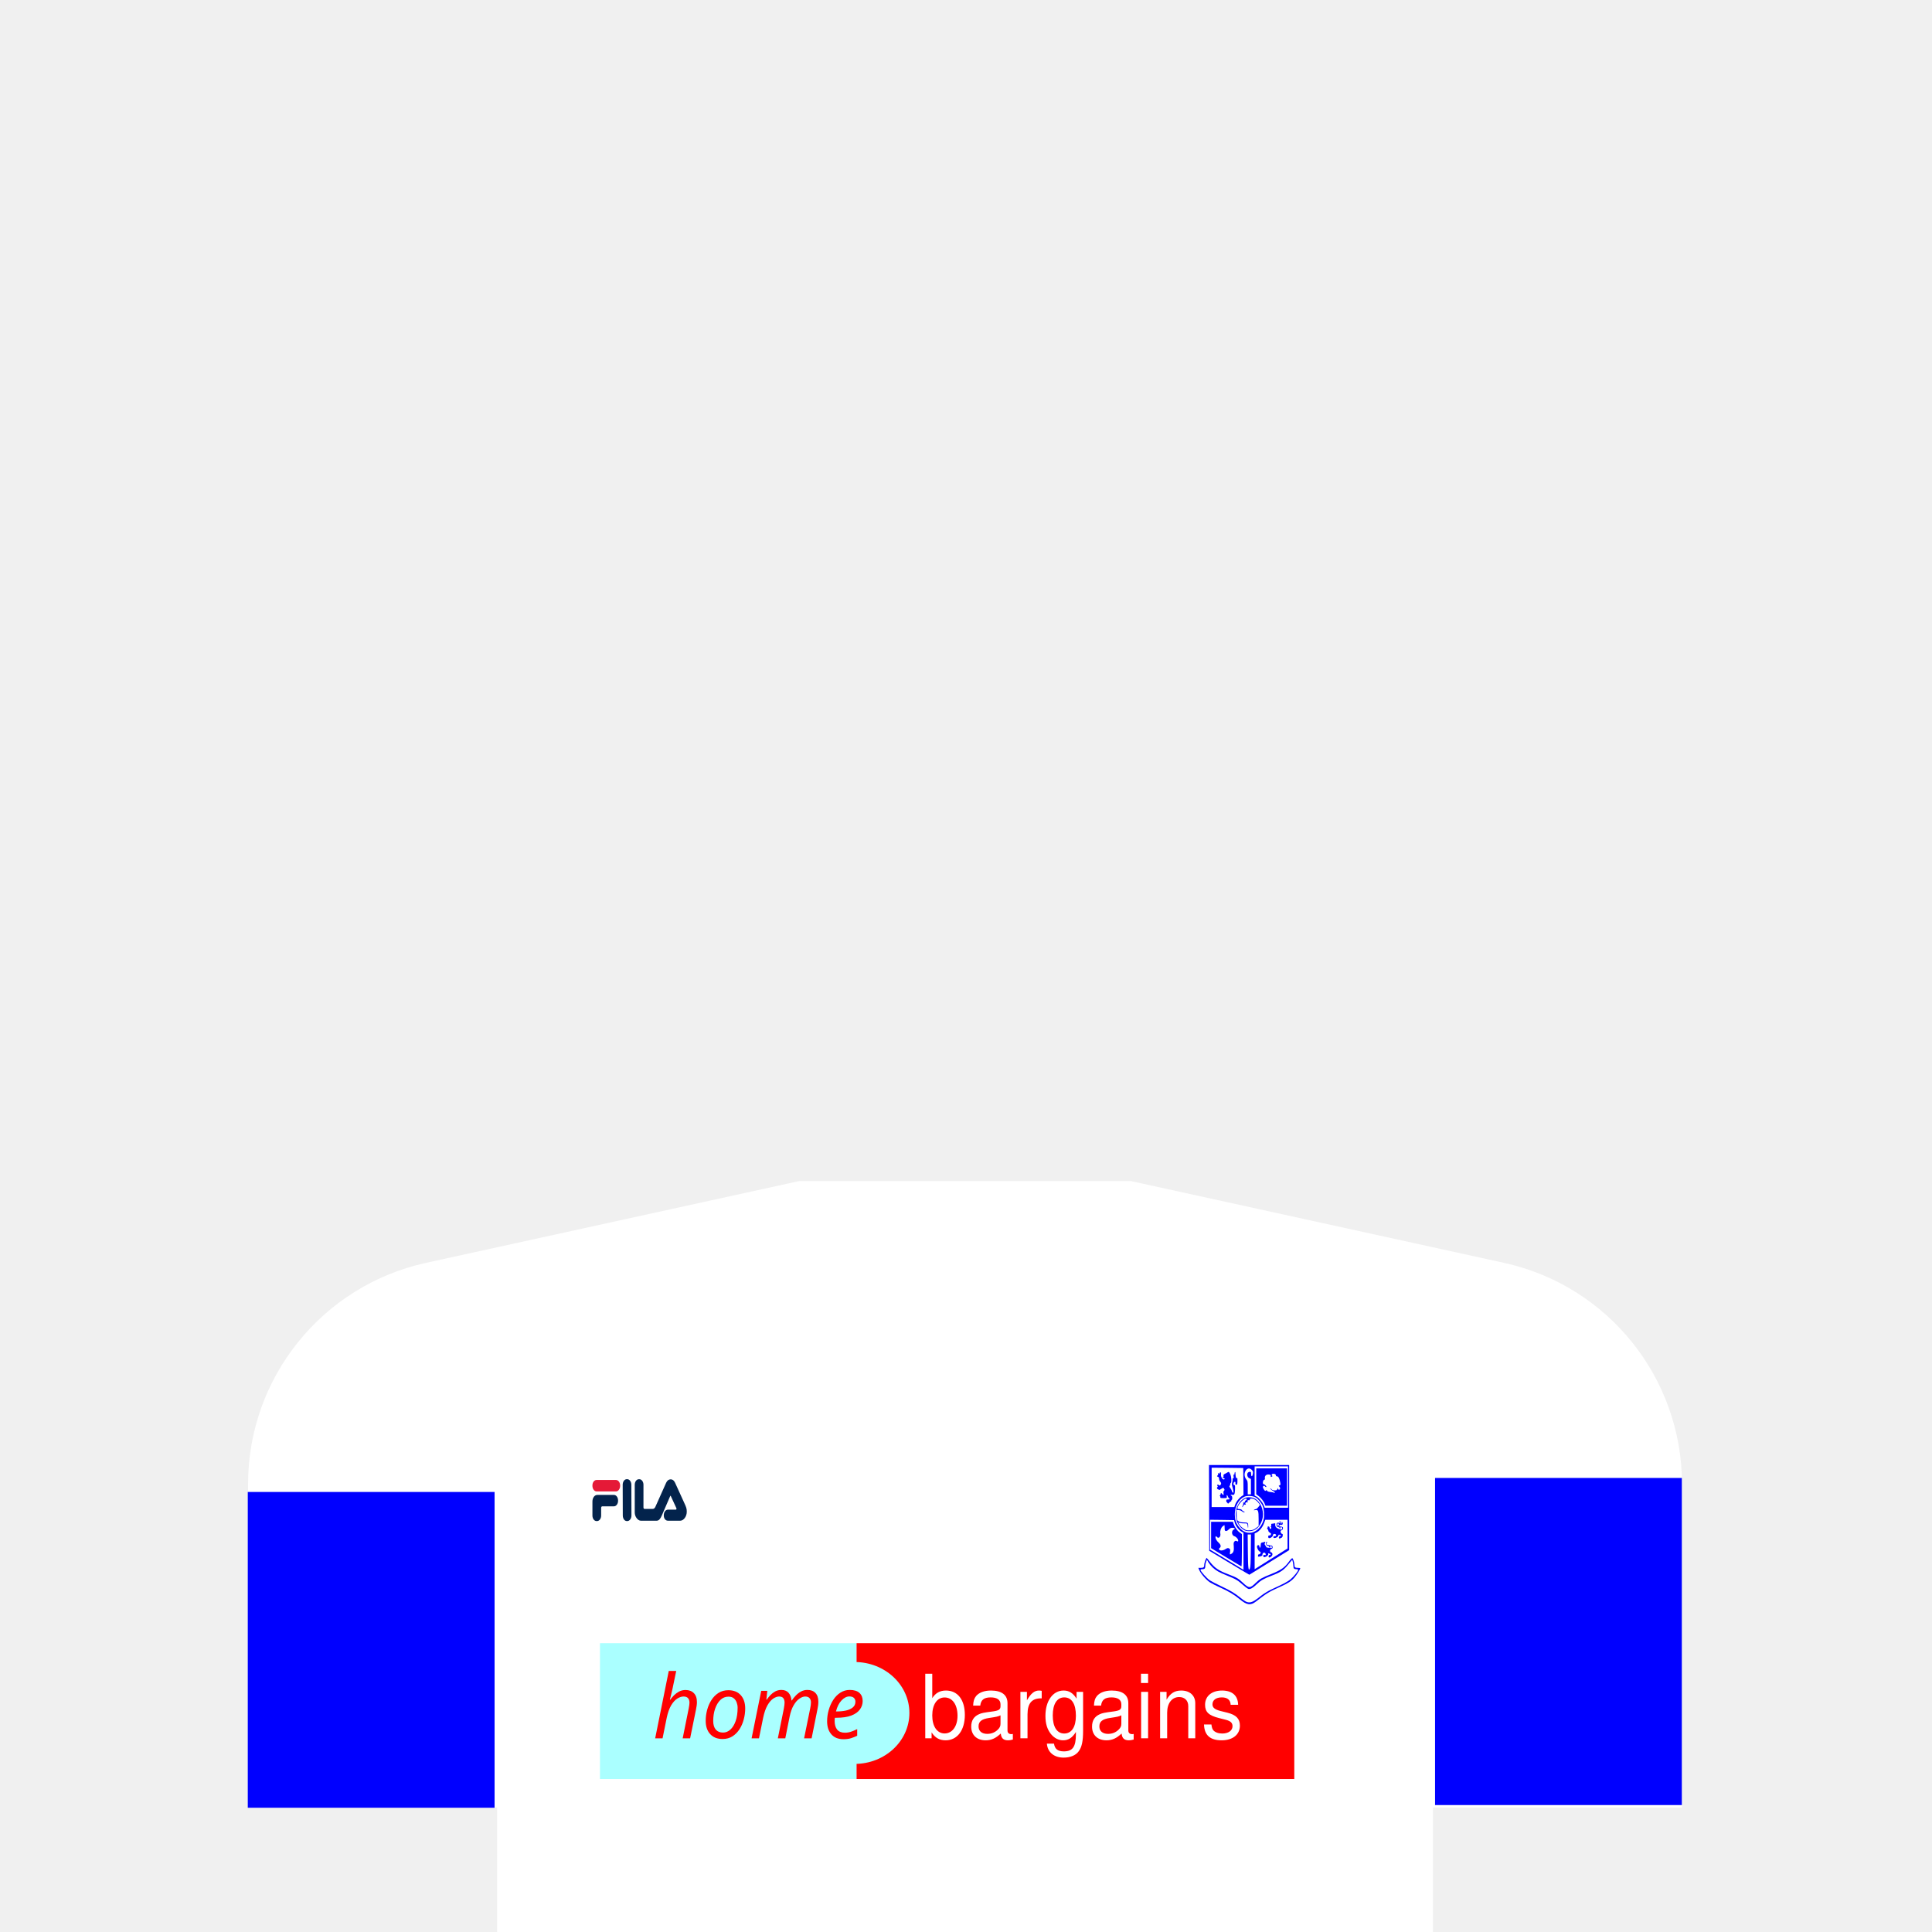
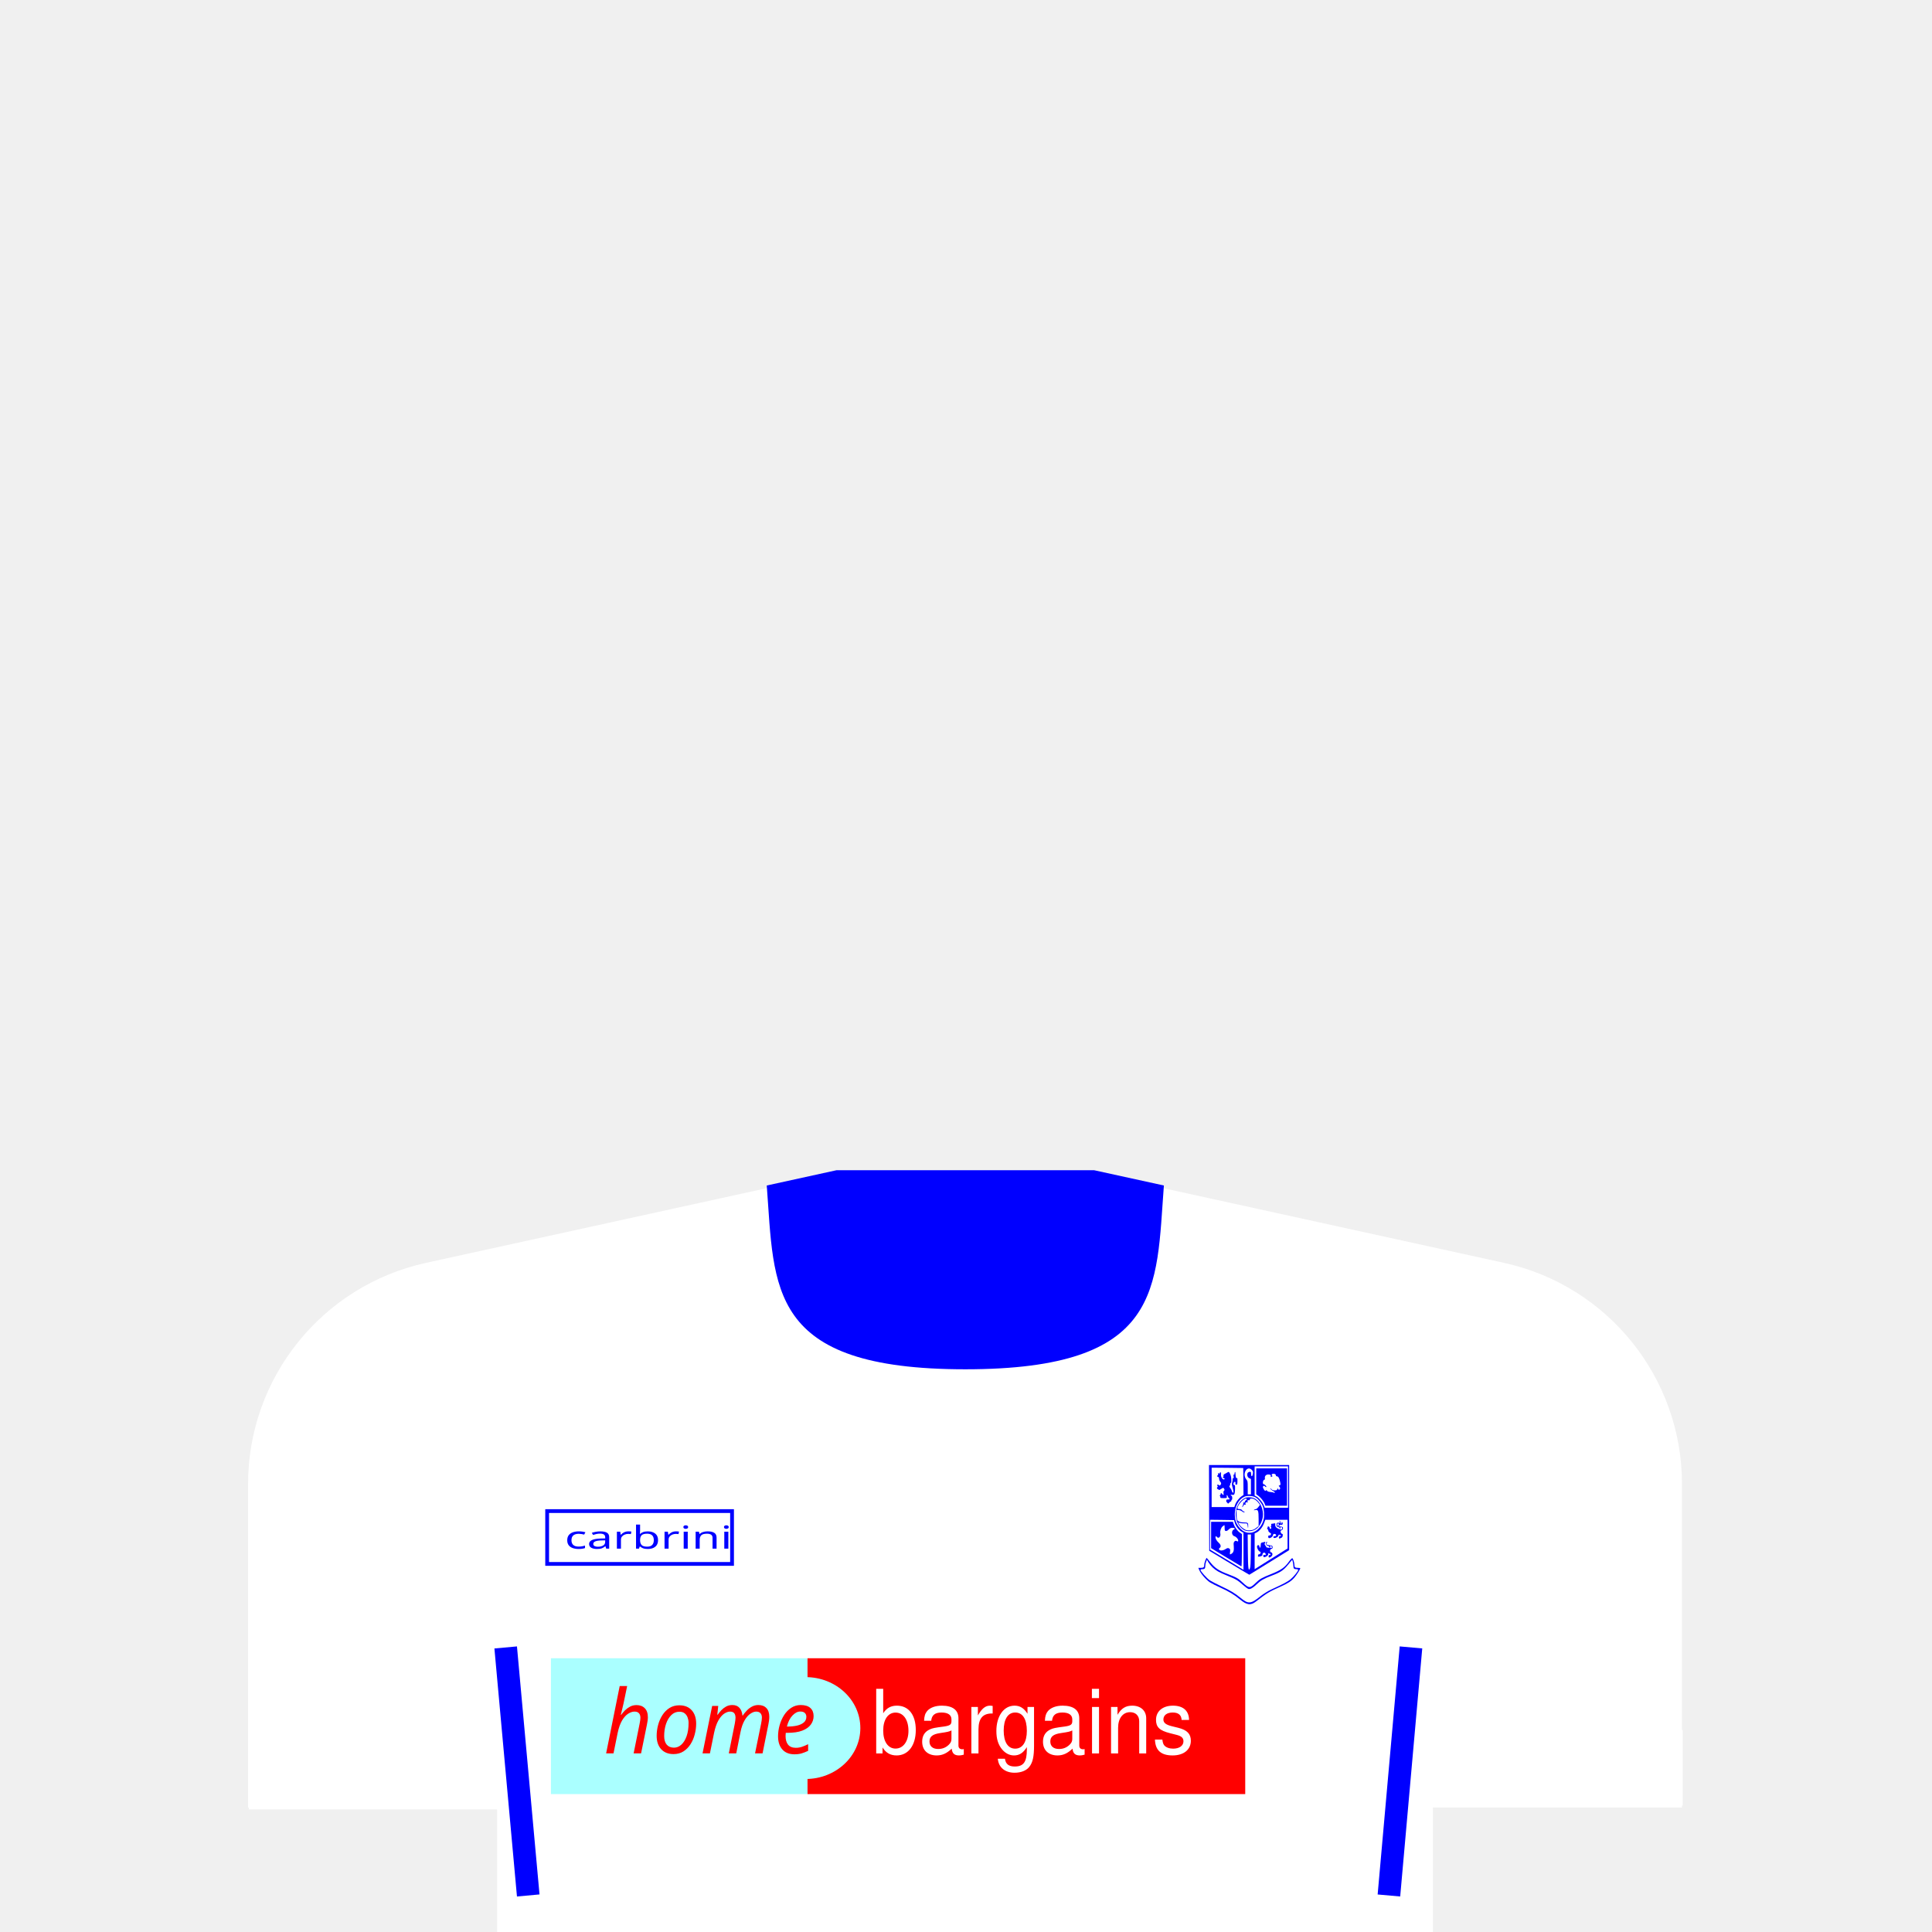
<svg xmlns="http://www.w3.org/2000/svg" width="512" height="512">
  <g id="shirt">
    <g id="chest">
      <path fill="#ffffff" d="m255.742,313.009l44,0l98.846,21.665c27.533,6.035 47.154,30.421 47.154,58.609l0,85.726l-66,0l0,33l-124,0l-124,0l0,-33l-66,0l0,-85.726c0,-28.187 19.621,-52.574 47.154,-58.609l98.846,-21.665l44,0z" />
    </g>
-   </g>
-   <g stroke="null" id="left-sleeve">
-     <path stroke="null" d="m131.067,479.072l-65.402,0l0,-83.686l65.402,0l0,83.686z" fill="#0000ff" />
-   </g>
-   <g stroke="null" id="right-sleeve">
-     <path stroke="null" fill="#0000ff" d="m380.303,391.674l65.402,0l0,86.686l-65.402,0l0,-86.686z" />
-   </g>
-   <g id="logo">
-     <g transform="matrix(0.4734042,0,0,-0.6382509,418.3942,172.1755) " id="g10104" stroke="null">
-       <path id="path10106" d="m-535.164,-359.487l-0.051,12.751c0,1.282 0.998,2.319 2.278,2.319l0.25,0c1.281,0 2.32,-1.037 2.32,-2.319l0.051,-12.751c0,-1.28 -1.037,-2.32 -2.321,-2.32l-0.263,0c-1.284,0 -2.264,1.04 -2.264,2.32" fill-rule="nonzero" fill="#03234c" />
+     <g id="left-sleeve">
+       <path d="m131.929,479.525l-66,0l0,-20l66,0l0,20z" fill="#ffffff" />
    </g>
-     <g transform="matrix(0.4734042,0,0,-0.6382509,432.2588,163.5183) " id="g10108" stroke="null">
-       <path id="path10110" d="m-535.164,-359.487l5.154,-8.391c1.114,-1.812 1.373,-2.284 1.373,-3.62c0,-2.107 -1.91,-3.719 -3.605,-3.719l-6.959,0c-1.272,0 -2.297,0.878 -2.297,2.147l0,0.145c0,1.268 1.025,2.295 2.297,2.295l4.266,0c0.267,0 0.437,0.036 0.507,0.205c0.078,0.185 0.057,0.289 -0.07,0.496l-3.039,4.877c-0.051,0.081 -0.107,0.193 -0.203,0.193c-0.088,0 -0.164,-0.112 -0.205,-0.199l-4.647,-7.97c-0.72,-1.265 -1.572,-2.189 -2.842,-2.189l-8.929,0c-1.69,0 -3.393,1.667 -3.393,3.394l0,11.53c0,1.267 1.026,2.296 2.291,2.296l0.293,0c1.268,0 2.297,-1.029 2.297,-2.296l-0.004,-9.419c0,-0.348 0.252,-0.623 0.627,-0.623l4.44,0c0.775,0 1.244,0.279 1.652,0.957l5.967,9.891c0.57,0.941 1.482,1.444 2.558,1.444c1.041,0 1.866,-0.471 2.471,-1.444" fill-rule="nonzero" fill="#03234c" />
+     <g id="right-sleeve">
+       <path fill="#ffffff" d="m379.927,458.492l66,0l0,20l-66,0l0,-20z" />
    </g>
-     <g transform="matrix(0.4734042,0,0,-0.6382509,412.9544,169.7482) " id="g10112" stroke="null">
-       <path id="path10114" d="m-535.164,-359.487c-0.346,0 -0.623,-0.279 -0.623,-0.624l0,-3.209c0,-1.268 -1.027,-2.292 -2.293,-2.292l-0.295,0c-1.266,0 -2.293,1.024 -2.293,2.292l0.002,5.836c0,1.481 1.137,2.732 2.731,2.732l9.324,0c1.265,0 2.293,-1.028 2.293,-2.296l0,-0.144c0,-1.27 -1.028,-2.295 -2.293,-2.295l-6.553,0z" fill-rule="nonzero" fill="#03234c" />
-     </g>
-     <g transform="matrix(0.4734042,0,0,-0.6382509,411.4475,162.7677) " id="g10116" stroke="null">
-       <path id="path10118" d="m-535.164,-359.487l10.861,0c1.28,0 2.321,-0.999 2.321,-2.278l0,-0.144c0,-1.285 -1.041,-2.323 -2.321,-2.323l-10.861,0c-1.281,0 -2.32,1.038 -2.32,2.323l0,0.159c0,1.282 1.039,2.263 2.32,2.263" fill-rule="nonzero" fill="#e51937" />
+     <g id="collar">
+       <path d="m289.981,310.127l-68.322,0l-18.462,4.043c2.075,27.202 0.031,48.706 52.623,48.706s50.548,-21.504 52.623,-48.706l-18.462,-4.043l-0,0z" fill="#0000ff" />
    </g>
  </g>
+   <line fill="none" stroke-width="6" x1="137" y1="436.453" x2="137" y2="502.453" stroke="#0000ff" transform="rotate(-5.194429 137,469.4531) " />
+   <line fill="none" stroke-width="6" x1="371" y1="436.453" x2="371" y2="502.453" stroke="#0000ff" transform="rotate(5.079608 371,469.4531) " />
+   <g id="logo" fill="#000000" transform="translate(0,217) scale(0.1,-0.1) ">
+     <path fill="#0000ff" d="m3204.229,-1826.051l0.422,-113.631l43.185,-26.018c23.632,-14.16 47.546,-28.496 53.032,-31.682l9.988,-5.841l52.751,32.567l52.751,32.567l0,112.746l0,112.923l-106.205,0l-106.205,0l0.281,-113.631l0,0zm209.316,55.223l0,-54.869l-30.947,0l-30.947,0l-2.673,6.726c-3.235,8.142 -13.223,20 -19.412,23.186l-4.642,2.301l0,38.762l0,38.762l44.311,0l44.311,0l0,-54.869l0,0zm-118.443,14.691l0.281,-35.753l-4.22,-2.832c-7.033,-4.602 -14.77,-14.337 -17.584,-22.124l-2.532,-7.08l-30.103,0l-29.963,0l0,52.214l0,52.214l41.919,-0.354l41.779,-0.531l0.422,-35.753l0,0l0,0zm22.226,30.797c3.376,-3.717 3.657,-4.956 2.813,-10.797c-0.985,-6.903 -4.22,-8.142 -4.501,-1.77c-0.141,1.77 -0.281,4.425 -0.422,5.664c-0.141,3.186 -7.174,1.947 -9.003,-1.593c-2.391,-4.779 0,-11.682 4.642,-13.629l4.22,-1.947l0,-20.354l0,-20.531l-4.22,0l-4.22,0l0,17.523c0,17.169 -0.141,17.7 -4.22,22.832c-11.254,14.337 2.813,37.523 14.911,24.602l0,0zm11.113,-73.453c6.611,-4.248 14.911,-14.691 18.287,-23.186c3.235,-8.142 4.361,-24.779 2.11,-34.337c-2.673,-12.036 -10.832,-24.248 -20.256,-30.266c-15.755,-10.266 -33.62,-6.018 -45.858,10.62c-7.737,10.62 -10.269,18.585 -10.41,32.744c0,20.354 10.269,39.824 25.039,46.55c8.018,3.894 23.773,2.655 31.088,-2.124zm-55.986,-66.727c2.391,-8.673 10.55,-19.469 17.584,-23.363l5.345,-3.009l0,-49.028l0,-49.205l-30.525,18.585c-16.88,10.266 -36.855,22.301 -44.311,26.726l-13.786,8.142l0,39.647l0,39.47l31.791,-0.354l31.932,-0.531l1.969,-7.08l0,0zm139.684,-30.089l0,-38.054l-43.607,-27.434l-43.607,-27.434l0,47.435l0,47.435l4.642,2.124c7.455,3.363 16.036,13.806 19.975,24.248l3.657,9.735l29.4,0l29.541,0l0,-38.054l0,0zm-97.343,-43.718c-0.281,-32.39 -0.844,-44.072 -2.391,-47.258c-3.939,-8.85 -5.064,0.354 -5.486,46.373l-0.422,43.718l4.361,0l4.361,0l-0.422,-42.833l0,0z" />
+     <path fill="#0000ff" d="m3329.143,-1755.607l0,-34.337l6.189,-4.602c6.471,-4.779 14.208,-14.691 16.599,-21.593l1.547,-4.248l28.696,0l28.556,0l0,49.559l0,49.559l-40.794,0l-40.794,0l0,-34.337l0,0zm49.797,19.116c1.266,-0.531 2.251,-2.124 2.251,-3.54c0,-1.416 1.407,-2.478 3.235,-2.478c3.517,0 6.752,-6.549 8.581,-17.169c0.844,-4.779 0.563,-5.664 -2.11,-6.726c-2.813,-1.239 -2.813,-1.416 -0.844,-3.009c3.376,-2.301 3.095,-8.496 -0.422,-8.496c-1.688,0 -2.813,1.239 -2.954,3.186c0,2.301 -0.281,2.124 -1.266,-0.885c-1.125,-3.363 -2.391,-4.071 -7.455,-4.071c-3.798,0 -6.893,1.062 -8.018,2.655c-0.985,1.416 -2.391,2.655 -3.235,2.655c-2.11,0 4.783,-6.372 8.581,-7.788c1.688,-0.708 3.095,-2.124 3.095,-3.186c0,-1.062 -0.985,-1.239 -2.391,-0.531c-1.407,0.885 -5.627,1.593 -9.566,1.947c-4.22,0.354 -7.596,1.593 -8.581,3.186c-1.125,2.124 -1.829,2.301 -3.235,0.531c-1.407,-1.593 -2.391,-1.062 -5.064,2.832c-1.829,2.655 -3.095,6.018 -2.673,7.434c0.985,3.009 4.22,3.54 5.486,0.885c0.422,-0.885 1.829,-1.77 2.954,-1.77c1.407,0 1.266,0.885 -0.844,3.54c-1.547,1.947 -3.657,3.54 -4.783,3.54c-1.125,0 -2.391,1.239 -2.813,2.832c-0.985,3.363 1.407,9.558 3.939,9.558c1.125,0 1.688,1.416 1.266,4.071c-0.985,6.018 3.798,10.443 10.41,9.735c4.079,-0.354 5.345,-1.239 5.205,-3.54c-0.281,-3.54 -0.281,-3.54 2.954,-2.124c1.688,0.885 1.829,1.593 0.703,2.478c-4.22,3.363 2.251,6.903 7.596,4.248l0,0z" />
+     <path fill="#0000ff" d="m3253.182,-1731.89c-1.125,-0.885 -4.22,-2.478 -6.752,-3.717c-3.517,-1.593 -4.501,-3.009 -4.079,-5.487c0.563,-2.124 0,-3.186 -1.547,-3.186c-1.407,-0.177 -0.563,-1.239 1.829,-2.478c3.798,-2.124 3.939,-2.478 1.547,-3.717c-3.939,-2.124 -9.565,7.08 -8.44,13.806c0.563,3.717 0.281,4.779 -1.547,4.779c-1.266,0 -1.829,-0.885 -1.266,-1.947c0.563,-1.416 -0.141,-1.593 -2.251,-0.708c-2.251,0.885 -2.954,0.708 -2.532,-1.062c0.422,-1.416 -0.281,-3.54 -1.547,-4.602c-1.969,-1.947 -1.829,-2.301 0.985,-3.363c2.11,-0.708 3.095,-2.478 3.095,-5.31c0,-2.301 1.266,-5.664 2.813,-7.257c3.376,-3.717 3.517,-6.372 0.703,-9.381c-1.688,-1.77 -2.532,-1.77 -4.22,0c-2.673,2.832 -5.627,0.531 -3.376,-2.832c1.125,-1.77 1.125,-2.478 0,-2.478c-0.844,0 -1.547,-1.239 -1.547,-2.655c0,-1.416 0.844,-2.655 1.969,-2.655c1.125,0 2.251,-0.885 2.532,-1.947c0.281,-1.062 2.813,-0.354 6.471,2.124c5.767,3.894 5.908,3.894 7.877,0.708c1.688,-3.009 1.688,-3.717 -0.281,-5.487c-1.407,-1.239 -1.829,-3.363 -1.125,-6.549c0.985,-5.31 -0.703,-6.195 -3.376,-2.124c-2.251,3.363 -4.22,3.363 -4.22,0.177c0,-1.416 -0.844,-3.009 -1.688,-3.54c-1.407,-0.885 -1.407,-1.239 -0.141,-2.124c0.985,-0.531 1.407,-1.947 0.985,-3.186c-0.563,-1.593 1.688,-2.124 8.581,-2.124c8.862,0.177 9.284,0.354 8.44,4.248c-0.985,5.31 1.266,4.956 3.235,-0.531c0.844,-2.478 2.251,-4.425 3.095,-4.425c0.703,0 1.407,-0.708 1.407,-1.593c0,-0.885 -1.969,-1.416 -4.501,-1.239c-3.657,0.177 -4.501,-0.531 -4.642,-3.363c0,-1.947 0.563,-3.717 1.266,-3.894c0.703,-0.177 1.688,-1.239 2.391,-2.478c0.844,-1.947 1.829,-1.416 4.501,1.593c1.829,2.124 3.798,3.363 4.22,2.655c0.563,-0.531 0.985,0.177 0.985,1.77c0,1.593 0.703,3.009 1.407,3.009c0.844,0 1.266,2.478 1.125,5.31c-0.141,3.009 -1.125,5.31 -2.11,5.31c-0.985,0 -1.829,0.708 -1.829,1.77c0,0.885 1.829,1.239 3.939,0.708c5.205,-1.416 6.893,1.593 7.315,12.567c0.422,12.213 0.281,13.275 -2.251,13.275c-3.095,0 -1.969,7.788 1.266,8.496c1.829,0.531 2.251,-0.354 2.11,-3.54c-0.281,-3.009 0.281,-4.071 2.391,-4.071c2.391,0 2.813,1.239 2.954,9.381c0.281,6.018 -0.141,8.85 -1.125,8.142c-2.11,-1.77 -3.939,2.832 -3.939,10.443c0,4.071 -0.563,6.372 -1.407,5.664c-0.703,-0.531 -1.407,-2.655 -1.407,-4.602c0,-2.301 -0.563,-3.186 -1.688,-2.301c-1.125,0.885 -1.266,-0.354 -0.703,-4.248c0.703,-4.425 0.422,-5.664 -1.266,-5.664c-1.125,0 -1.688,-0.885 -1.266,-1.77c0.422,-1.062 0.141,-4.425 -0.844,-7.788c-1.407,-5.133 -1.407,-7.257 0.563,-13.806c1.266,-4.248 2.391,-9.558 2.391,-11.859c0,-3.54 -0.281,-3.717 -2.11,-1.947c-1.125,1.239 -2.11,3.009 -2.11,4.071c0,1.062 -1.688,4.248 -3.798,7.08c-2.673,3.54 -3.376,5.487 -2.11,6.018c0.844,0.531 1.688,2.301 1.688,4.071c0,1.77 0.703,3.54 1.547,3.894c2.391,1.062 1.829,14.868 -0.985,21.947c-2.954,7.257 -4.361,8.319 -7.596,6.018l0,0l-0,0z" />
+     <path fill="#0000ff" d="m3299.04,-1799.856c-20.538,-9.735 -29.963,-39.116 -20.397,-63.364c3.657,-9.027 11.676,-18.408 18.99,-21.947c9.565,-4.602 23.773,-2.832 32.354,3.894c8.299,6.372 15.333,20.177 16.74,32.567c1.969,18.054 -6.33,37.877 -19.553,46.373c-7.315,4.779 -20.819,5.841 -28.134,2.478l0,0zm4.923,-3.717c0,-0.885 -1.125,-2.124 -2.532,-2.655c-1.407,-0.531 -2.532,-2.124 -2.532,-3.54c0,-1.593 -0.985,-2.478 -2.673,-2.124c-1.547,0.354 -2.11,-0.177 -1.547,-1.416c0.563,-1.062 -0.141,-3.894 -1.266,-6.195c-1.266,-2.478 -1.829,-4.425 -1.266,-4.425c0.703,0 1.969,1.593 2.954,3.717c1.266,2.478 2.813,3.363 4.642,2.832c2.251,-0.708 2.532,-0.531 1.266,1.416c-1.969,2.832 0.703,5.487 4.923,4.779c2.391,-0.354 2.391,-0.177 0.703,1.416c-1.829,1.416 -1.829,1.947 -0.141,3.363c1.125,0.885 2.813,1.239 3.939,0.708c1.125,-0.531 1.829,0 1.547,1.416c-0.703,3.894 7.877,4.071 13.926,0c2.954,-1.77 7.174,-5.664 9.284,-8.673l3.939,-5.133l-4.22,-5.487c-2.251,-3.186 -5.205,-5.664 -6.752,-5.664c-1.407,0 -3.517,-0.885 -4.642,-1.947c-1.547,-1.239 -0.703,-1.416 2.954,-0.708c7.737,1.77 9.003,-1.416 9.003,-23.717l0,-18.585l-6.893,-5.31c-5.345,-4.248 -8.862,-5.487 -16.177,-6.018c-8.018,-0.531 -10.269,0 -16.88,4.425c-4.079,2.655 -9.143,7.611 -11.113,10.797l-3.517,5.664l4.783,-1.239c2.673,-0.885 8.159,-1.416 12.238,-1.239c6.33,0.177 7.455,-0.354 8.018,-3.54c0.281,-2.124 0.844,-5.31 1.125,-7.257c0.422,-2.124 0.703,-1.416 0.844,2.124c0.281,10.266 -0.563,11.151 -11.394,11.151c-10.128,0 -17.021,3.009 -18.568,7.965c-0.422,1.593 -0.844,7.965 -0.844,14.16l0,11.151l5.345,-0.354c2.954,-0.177 6.893,-1.593 8.721,-3.363c1.829,-1.593 4.783,-3.009 6.33,-3.009c2.11,0.177 1.688,0.708 -1.547,2.478c-2.532,1.416 -4.923,3.363 -5.345,4.425c-0.563,1.062 -3.095,1.947 -5.627,1.947c-6.049,0 -6.752,1.239 -4.361,6.903c4.923,12.036 23.351,26.726 23.351,18.762l0,0z" />
+     <path fill="#0000ff" d="m3209.575,-1897.911l0,-34.868l39.528,-23.894c21.804,-13.098 40.091,-24.071 40.794,-24.425c0.703,-0.354 1.266,17.7 1.266,42.479l0,43.187l-5.486,3.894c-6.611,4.602 -13.786,14.691 -16.458,22.832l-1.969,5.841l-28.837,0l-28.837,0l0,-35.045l0,0zm35.871,18.762c0,-6.549 0.422,-7.611 3.235,-8.142c1.829,-0.354 4.923,1.239 7.455,3.894c2.954,3.186 5.908,4.602 9.706,4.602c6.049,0 8.581,-2.655 4.22,-4.425c-7.174,-2.832 -6.471,-15.576 0.985,-17.877c5.064,-1.416 10.269,-7.434 10.269,-11.505c0,-2.832 -0.563,-3.009 -3.657,-1.416c-2.954,1.239 -4.361,1.062 -6.33,-1.239c-2.251,-2.478 -2.532,-4.602 -1.688,-12.567c0.985,-10.974 -0.844,-16.815 -6.189,-19.823c-4.642,-2.655 -4.501,-2.832 -3.657,5.133c0.703,6.195 0.422,7.257 -2.673,9.027c-2.954,1.593 -4.501,1.239 -9.284,-1.77c-6.471,-4.248 -14.63,-4.779 -16.88,-1.416c-1.125,1.77 -0.844,2.832 1.266,4.425c4.361,3.363 3.235,8.673 -2.813,14.16c-5.767,4.956 -9.565,12.744 -7.877,16.107c0.563,1.416 1.547,1.062 2.954,-0.708c4.923,-6.195 11.394,0.177 9.425,9.381c-1.125,5.841 1.969,15.222 6.33,18.408c2.11,1.77 4.079,3.186 4.501,3.186c0.422,0 0.703,-3.363 0.703,-7.434l0,0z" />
+     <path fill="#0000ff" d="m3390.756,-1862.335c2.954,-1.416 1.829,-4.248 -1.407,-3.186c-4.361,1.239 -7.033,-1.416 -6.471,-6.372c0.281,-3.186 1.407,-4.425 4.361,-4.779c2.11,-0.354 3.798,-1.416 3.798,-2.301c0,-0.885 0.703,-1.593 1.547,-1.593c0.703,0 0.985,0.885 0.563,1.77c-0.422,1.062 0.422,1.77 1.969,1.77c2.954,0 4.079,-4.248 1.547,-6.195c-2.251,-1.77 -13.223,3.009 -15.614,6.726c-1.266,1.947 -1.969,4.956 -1.547,6.903c0.422,2.655 0,3.009 -2.673,2.478c-1.829,-0.531 -4.501,-0.885 -6.049,-0.885c-1.829,-0.177 -2.391,-1.062 -1.829,-3.717c0.422,-1.947 0,-3.54 -0.844,-3.54c-1.266,0 -1.266,-0.354 0,-1.416c0.985,-0.708 1.266,-2.301 0.563,-3.717c-1.407,-2.832 -4.361,-1.062 -4.361,2.655c0,1.416 -1.266,2.478 -2.954,2.478c-1.547,0 -2.391,-0.708 -1.969,-1.77c0.422,-0.885 0.141,-1.77 -0.844,-1.77c-1.125,0 -0.844,-1.062 0.563,-3.186c1.407,-1.77 2.391,-4.248 2.391,-5.487c0,-1.062 1.547,-3.009 3.517,-4.071c1.969,-1.062 3.517,-2.478 3.517,-3.009c-0.141,-3.009 -2.532,-5.487 -4.501,-4.602c-2.391,1.239 -4.22,-2.832 -2.673,-5.841c1.688,-3.54 11.113,1.239 12.098,6.195c0.563,3.363 1.547,4.248 4.642,3.717c4.642,-0.708 5.205,-5.841 0.703,-5.841c-3.798,0 -5.767,-2.478 -3.376,-4.248c2.813,-2.124 11.254,1.593 12.238,5.487c0.422,2.124 1.688,3.009 2.954,2.478c1.125,-0.531 2.673,-1.062 3.376,-1.062c0.844,0 1.125,-0.708 0.563,-1.77c-0.422,-0.885 -1.829,-1.062 -3.095,-0.531c-1.407,0.708 -1.969,0.354 -1.407,-0.708c0.563,-1.062 0.281,-2.301 -0.563,-2.655c-0.985,-0.354 -0.703,-1.593 0.703,-3.009c1.547,-1.593 2.251,-1.77 2.251,-0.354c0,1.062 1.266,1.947 2.673,1.947c2.673,0 4.361,3.186 4.361,8.142c0,1.416 -0.985,2.478 -2.11,2.478c-1.266,0 -2.673,1.77 -3.376,4.071c-0.985,3.186 -0.563,4.071 2.11,5.31c1.829,0.885 3.517,2.301 3.657,3.186c0.703,5.487 0,6.018 -7.315,6.903c-6.611,0.708 -7.737,1.416 -7.737,4.425c0,4.071 3.657,4.779 4.642,1.062c0.422,-1.416 0,-1.947 -0.985,-1.239c-0.844,0.708 -1.547,0.354 -1.547,-0.531c0,-2.478 3.798,-2.478 4.923,-0.177c0.563,1.062 2.11,1.416 3.657,0.885c3.235,-1.416 5.345,3.54 2.813,6.726c-1.125,1.416 -1.547,1.239 -1.547,-1.062c0,-1.593 -0.563,-3.009 -1.407,-3.009c-0.703,0 -1.407,1.593 -1.407,3.54c0,2.301 -0.844,3.54 -2.391,3.363c-1.547,0 -1.829,-0.531 -0.703,-1.062l0,0z" />
+     <path fill="#0000ff" d="m3346.024,-1917.558c-4.501,-0.885 -4.923,-1.593 -4.923,-7.08c0,-3.363 -0.844,-6.372 -1.688,-6.726c-1.125,-0.531 -1.829,0.708 -1.829,2.832c0,4.425 -4.923,5.133 -6.189,1.062c-1.125,-3.717 3.517,-13.275 7.174,-14.337c2.673,-0.885 2.954,-1.593 1.688,-4.602c-0.844,-1.947 -2.391,-3.009 -3.376,-2.478c-1.969,0.885 -4.079,-3.54 -2.813,-6.018c0.422,-0.708 3.235,-0.531 6.33,0.354c3.235,1.062 5.345,2.301 5.064,2.832c-0.422,0.354 -0.141,2.301 0.703,4.248c1.829,4.248 7.315,3.54 8.018,-1.062c0.422,-2.655 0,-3.186 -2.391,-2.301c-3.376,1.062 -5.064,-1.239 -3.376,-4.779c1.688,-3.54 13.786,3.186 12.52,7.08c-0.703,2.124 -0.281,2.655 1.407,1.77c1.125,-0.531 2.813,-1.062 3.517,-1.062c0.703,0 1.266,-0.885 1.266,-1.947c0,-1.062 -0.844,-1.593 -1.969,-1.062c-2.11,1.062 -4.22,-3.186 -2.954,-5.841c0.985,-2.124 5.767,-0.177 8.44,3.54c2.673,3.54 1.547,8.142 -2.251,9.381c-4.079,1.416 -3.376,7.788 0.985,9.027c2.673,0.885 3.517,2.124 3.095,5.133c-0.422,3.363 -1.407,3.894 -7.455,4.425c-8.159,0.708 -10.41,2.478 -7.737,6.549c1.266,1.947 1.266,2.655 0.141,2.655c-2.532,0 -3.517,-5.133 -1.547,-7.965c0.985,-1.416 2.813,-2.655 4.22,-2.655c1.407,0 2.813,-1.239 3.376,-2.655c0.422,-1.416 1.407,-2.655 2.11,-2.655c0.844,0 1.125,1.239 0.563,2.832c-0.563,2.124 -0.141,2.655 1.829,2.124c1.407,-0.354 2.673,-1.77 2.673,-3.186c0,-2.655 -0.422,-2.655 -11.535,-1.239c-1.829,0.177 -3.235,0.885 -3.235,1.416c0,0.531 -1.266,2.655 -2.813,4.779c-1.688,2.124 -2.251,4.071 -1.407,4.779c1.688,1.239 1.969,4.602 0.422,4.248c-0.703,-0.177 -3.376,-0.708 -6.049,-1.416z" />
+     <path fill="#0000ff" d="m3194.101,-1965.524c-1.547,-3.717 -2.813,-9.204 -2.813,-12.213c0,-5.841 -1.969,-7.257 -9.988,-7.257l-5.627,0l2.391,-5.664c4.079,-9.735 18.85,-26.726 28.696,-32.921c5.064,-3.186 17.302,-9.381 27.43,-13.806c21.804,-9.735 36.574,-18.585 51.485,-30.974c18.99,-15.576 28.415,-16.815 43.185,-5.487c28.415,21.947 34.183,25.487 64.286,38.939c20.538,9.204 29.259,14.868 37.699,24.779c6.189,7.434 15.052,21.593 15.052,24.071c0,0.531 -2.532,1.062 -5.486,1.062c-8.018,0 -9.988,1.416 -9.988,7.257c0,6.018 -3.235,16.461 -5.486,18.231c-0.844,0.708 -4.783,-3.009 -9.003,-8.85c-11.394,-15.753 -20.678,-22.301 -46.421,-32.744c-26.024,-10.443 -31.088,-13.275 -41.779,-23.717c-15.052,-14.691 -17.865,-14.691 -33.761,0.177c-12.52,11.859 -16.318,13.983 -39.387,22.832c-24.476,9.204 -35.167,16.461 -46.843,31.151c-5.205,6.726 -9.706,12.213 -10.128,12.213c-0.281,0 -1.969,-3.186 -3.517,-7.08l0,0zm19.412,-18.231c9.847,-9.027 16.458,-12.744 38.543,-21.77c23.492,-9.558 27.712,-12.036 42.06,-24.779c5.767,-5.133 12.238,-9.912 14.208,-10.443c4.783,-1.593 11.957,2.478 22.226,12.39c10.55,10.089 18.709,14.868 39.809,22.832c23.351,8.85 30.947,13.983 43.185,28.85c5.767,7.08 10.55,12.921 10.691,12.921c0.985,0 3.376,-12.213 3.376,-16.815c0,-6.372 1.829,-7.965 8.581,-7.965c2.251,0 4.079,-0.885 4.079,-1.77c0,-3.54 -11.957,-18.231 -20.116,-24.956c-7.877,-6.372 -18.287,-12.036 -51.485,-27.257c-8.018,-3.717 -19.975,-11.151 -26.727,-16.461c-27.571,-22.124 -33.339,-22.655 -54.158,-5.664c-15.333,12.567 -26.586,19.293 -51.485,30.974c-11.957,5.664 -25.461,12.567 -30.103,15.576c-7.877,5.31 -24.758,24.071 -24.758,27.788c0,0.885 1.829,1.77 4.079,1.77c6.893,0 8.581,1.593 8.581,8.319c0,3.363 0.985,8.496 2.251,11.328l2.11,5.487l4.22,-7.257c2.391,-3.894 7.174,-9.735 10.832,-13.098l0,0z" />
+   </g>
  <g id="sponsor">
-     <rect fill="#aaffff" stroke-width="4.5" x="159" y="435.453" width="68" height="36" />
-     <rect fill="#ff0000" stroke-width="4.5" x="227" y="435.453" width="116" height="36" />
-     <ellipse fill="#aaffff" stroke-width="4.5" cx="226.5" cy="453.953" rx="14.5" ry="13.5" />
-     <text fill="#ff0000" stroke-width="0" x="171.939" y="459.972" font-size="20" font-family="Arvo, sans-serif" text-anchor="start" xml:space="preserve" font-style="italic" transform="matrix(1.118738,0,0,1.173913,-19.35436,-79.29618) ">home</text>
-     <text fill="#ffffff" stroke-width="0" x="235.403" y="459.972" font-size="20" font-family="Helvetica, Arial, sans-serif" text-anchor="start" xml:space="preserve" font-style="normal" transform="matrix(1.118738,0,0,1.173913,-19.35436,-79.29618) ">bargains</text>
-   </g>
-   <g id="tranmere-logo" transform="translate(0,217) scale(0.1,-0.1) " fill="#000000">
-     <path d="m3204.229,-1826.051l0.422,-113.631l43.185,-26.018c23.632,-14.16 47.546,-28.496 53.032,-31.682l9.988,-5.841l52.751,32.567l52.751,32.567l0,112.746l0,112.923l-106.205,0l-106.205,0l0.281,-113.631l0,0zm209.316,55.223l0,-54.869l-30.947,0l-30.947,0l-2.673,6.726c-3.235,8.142 -13.223,20 -19.412,23.186l-4.642,2.301l0,38.762l0,38.762l44.311,0l44.311,0l0,-54.869l0,0zm-118.443,14.691l0.281,-35.753l-4.22,-2.832c-7.033,-4.602 -14.77,-14.337 -17.584,-22.124l-2.532,-7.08l-30.103,0l-29.963,0l0,52.214l0,52.214l41.919,-0.354l41.779,-0.531l0.422,-35.753l0,0l0,0zm22.226,30.797c3.376,-3.717 3.657,-4.956 2.813,-10.797c-0.985,-6.903 -4.22,-8.142 -4.501,-1.77c-0.141,1.77 -0.281,4.425 -0.422,5.664c-0.141,3.186 -7.174,1.947 -9.003,-1.593c-2.391,-4.779 0,-11.682 4.642,-13.629l4.22,-1.947l0,-20.354l0,-20.531l-4.22,0l-4.22,0l0,17.523c0,17.169 -0.141,17.7 -4.22,22.832c-11.254,14.337 2.813,37.523 14.911,24.602l0,0zm11.113,-73.453c6.611,-4.248 14.911,-14.691 18.287,-23.186c3.235,-8.142 4.361,-24.779 2.11,-34.337c-2.673,-12.036 -10.832,-24.248 -20.256,-30.266c-15.755,-10.266 -33.62,-6.018 -45.858,10.62c-7.737,10.62 -10.269,18.585 -10.41,32.744c0,20.354 10.269,39.824 25.039,46.55c8.018,3.894 23.773,2.655 31.088,-2.124zm-55.986,-66.727c2.391,-8.673 10.55,-19.469 17.584,-23.363l5.345,-3.009l0,-49.028l0,-49.205l-30.525,18.585c-16.88,10.266 -36.855,22.301 -44.311,26.726l-13.786,8.142l0,39.647l0,39.47l31.791,-0.354l31.932,-0.531l1.969,-7.08l0,0zm139.684,-30.089l0,-38.054l-43.607,-27.434l-43.607,-27.434l0,47.435l0,47.435l4.642,2.124c7.455,3.363 16.036,13.806 19.975,24.248l3.657,9.735l29.4,0l29.541,0l0,-38.054l0,0zm-97.343,-43.718c-0.281,-32.39 -0.844,-44.072 -2.391,-47.258c-3.939,-8.85 -5.064,0.354 -5.486,46.373l-0.422,43.718l4.361,0l4.361,0l-0.422,-42.833l0,0z" fill="#0000ff" />
-     <path d="m3329.143,-1755.607l0,-34.337l6.189,-4.602c6.471,-4.779 14.208,-14.691 16.599,-21.593l1.547,-4.248l28.696,0l28.556,0l0,49.559l0,49.559l-40.794,0l-40.794,0l0,-34.337l0,0zm49.797,19.116c1.266,-0.531 2.251,-2.124 2.251,-3.54c0,-1.416 1.407,-2.478 3.235,-2.478c3.517,0 6.752,-6.549 8.581,-17.169c0.844,-4.779 0.563,-5.664 -2.11,-6.726c-2.813,-1.239 -2.813,-1.416 -0.844,-3.009c3.376,-2.301 3.095,-8.496 -0.422,-8.496c-1.688,0 -2.813,1.239 -2.954,3.186c0,2.301 -0.281,2.124 -1.266,-0.885c-1.125,-3.363 -2.391,-4.071 -7.455,-4.071c-3.798,0 -6.893,1.062 -8.018,2.655c-0.985,1.416 -2.391,2.655 -3.235,2.655c-2.11,0 4.783,-6.372 8.581,-7.788c1.688,-0.708 3.095,-2.124 3.095,-3.186c0,-1.062 -0.985,-1.239 -2.391,-0.531c-1.407,0.885 -5.627,1.593 -9.566,1.947c-4.22,0.354 -7.596,1.593 -8.581,3.186c-1.125,2.124 -1.829,2.301 -3.235,0.531c-1.407,-1.593 -2.391,-1.062 -5.064,2.832c-1.829,2.655 -3.095,6.018 -2.673,7.434c0.985,3.009 4.22,3.54 5.486,0.885c0.422,-0.885 1.829,-1.77 2.954,-1.77c1.407,0 1.266,0.885 -0.844,3.54c-1.547,1.947 -3.657,3.54 -4.783,3.54c-1.125,0 -2.391,1.239 -2.813,2.832c-0.985,3.363 1.407,9.558 3.939,9.558c1.125,0 1.688,1.416 1.266,4.071c-0.985,6.018 3.798,10.443 10.41,9.735c4.079,-0.354 5.345,-1.239 5.205,-3.54c-0.281,-3.54 -0.281,-3.54 2.954,-2.124c1.688,0.885 1.829,1.593 0.703,2.478c-4.22,3.363 2.251,6.903 7.596,4.248l0,0z" fill="#0000ff" />
-     <path d="m3253.182,-1731.89c-1.125,-0.885 -4.22,-2.478 -6.752,-3.717c-3.517,-1.593 -4.501,-3.009 -4.079,-5.487c0.563,-2.124 0,-3.186 -1.547,-3.186c-1.407,-0.177 -0.563,-1.239 1.829,-2.478c3.798,-2.124 3.939,-2.478 1.547,-3.717c-3.939,-2.124 -9.565,7.08 -8.44,13.806c0.563,3.717 0.281,4.779 -1.547,4.779c-1.266,0 -1.829,-0.885 -1.266,-1.947c0.563,-1.416 -0.141,-1.593 -2.251,-0.708c-2.251,0.885 -2.954,0.708 -2.532,-1.062c0.422,-1.416 -0.281,-3.54 -1.547,-4.602c-1.969,-1.947 -1.829,-2.301 0.985,-3.363c2.11,-0.708 3.095,-2.478 3.095,-5.31c0,-2.301 1.266,-5.664 2.813,-7.257c3.376,-3.717 3.517,-6.372 0.703,-9.381c-1.688,-1.77 -2.532,-1.77 -4.22,0c-2.673,2.832 -5.627,0.531 -3.376,-2.832c1.125,-1.77 1.125,-2.478 0,-2.478c-0.844,0 -1.547,-1.239 -1.547,-2.655c0,-1.416 0.844,-2.655 1.969,-2.655c1.125,0 2.251,-0.885 2.532,-1.947c0.281,-1.062 2.813,-0.354 6.471,2.124c5.767,3.894 5.908,3.894 7.877,0.708c1.688,-3.009 1.688,-3.717 -0.281,-5.487c-1.407,-1.239 -1.829,-3.363 -1.125,-6.549c0.985,-5.31 -0.703,-6.195 -3.376,-2.124c-2.251,3.363 -4.22,3.363 -4.22,0.177c0,-1.416 -0.844,-3.009 -1.688,-3.54c-1.407,-0.885 -1.407,-1.239 -0.141,-2.124c0.985,-0.531 1.407,-1.947 0.985,-3.186c-0.563,-1.593 1.688,-2.124 8.581,-2.124c8.862,0.177 9.284,0.354 8.44,4.248c-0.985,5.31 1.266,4.956 3.235,-0.531c0.844,-2.478 2.251,-4.425 3.095,-4.425c0.703,0 1.407,-0.708 1.407,-1.593c0,-0.885 -1.969,-1.416 -4.501,-1.239c-3.657,0.177 -4.501,-0.531 -4.642,-3.363c0,-1.947 0.563,-3.717 1.266,-3.894c0.703,-0.177 1.688,-1.239 2.391,-2.478c0.844,-1.947 1.829,-1.416 4.501,1.593c1.829,2.124 3.798,3.363 4.22,2.655c0.563,-0.531 0.985,0.177 0.985,1.77c0,1.593 0.703,3.009 1.407,3.009c0.844,0 1.266,2.478 1.125,5.31c-0.141,3.009 -1.125,5.31 -2.11,5.31c-0.985,0 -1.829,0.708 -1.829,1.77c0,0.885 1.829,1.239 3.939,0.708c5.205,-1.416 6.893,1.593 7.315,12.567c0.422,12.213 0.281,13.275 -2.251,13.275c-3.095,0 -1.969,7.788 1.266,8.496c1.829,0.531 2.251,-0.354 2.11,-3.54c-0.281,-3.009 0.281,-4.071 2.391,-4.071c2.391,0 2.813,1.239 2.954,9.381c0.281,6.018 -0.141,8.85 -1.125,8.142c-2.11,-1.77 -3.939,2.832 -3.939,10.443c0,4.071 -0.563,6.372 -1.407,5.664c-0.703,-0.531 -1.407,-2.655 -1.407,-4.602c0,-2.301 -0.563,-3.186 -1.688,-2.301c-1.125,0.885 -1.266,-0.354 -0.703,-4.248c0.703,-4.425 0.422,-5.664 -1.266,-5.664c-1.125,0 -1.688,-0.885 -1.266,-1.77c0.422,-1.062 0.141,-4.425 -0.844,-7.788c-1.407,-5.133 -1.407,-7.257 0.563,-13.806c1.266,-4.248 2.391,-9.558 2.391,-11.859c0,-3.54 -0.281,-3.717 -2.11,-1.947c-1.125,1.239 -2.11,3.009 -2.11,4.071c0,1.062 -1.688,4.248 -3.798,7.08c-2.673,3.54 -3.376,5.487 -2.11,6.018c0.844,0.531 1.688,2.301 1.688,4.071c0,1.77 0.703,3.54 1.547,3.894c2.391,1.062 1.829,14.868 -0.985,21.947c-2.954,7.257 -4.361,8.319 -7.596,6.018l0,0l-0,0z" fill="#0000ff" />
-     <path d="m3299.04,-1799.856c-20.538,-9.735 -29.963,-39.116 -20.397,-63.364c3.657,-9.027 11.676,-18.408 18.99,-21.947c9.565,-4.602 23.773,-2.832 32.354,3.894c8.299,6.372 15.333,20.177 16.74,32.567c1.969,18.054 -6.33,37.877 -19.553,46.373c-7.315,4.779 -20.819,5.841 -28.134,2.478l0,0zm4.923,-3.717c0,-0.885 -1.125,-2.124 -2.532,-2.655c-1.407,-0.531 -2.532,-2.124 -2.532,-3.54c0,-1.593 -0.985,-2.478 -2.673,-2.124c-1.547,0.354 -2.11,-0.177 -1.547,-1.416c0.563,-1.062 -0.141,-3.894 -1.266,-6.195c-1.266,-2.478 -1.829,-4.425 -1.266,-4.425c0.703,0 1.969,1.593 2.954,3.717c1.266,2.478 2.813,3.363 4.642,2.832c2.251,-0.708 2.532,-0.531 1.266,1.416c-1.969,2.832 0.703,5.487 4.923,4.779c2.391,-0.354 2.391,-0.177 0.703,1.416c-1.829,1.416 -1.829,1.947 -0.141,3.363c1.125,0.885 2.813,1.239 3.939,0.708c1.125,-0.531 1.829,0 1.547,1.416c-0.703,3.894 7.877,4.071 13.926,0c2.954,-1.77 7.174,-5.664 9.284,-8.673l3.939,-5.133l-4.22,-5.487c-2.251,-3.186 -5.205,-5.664 -6.752,-5.664c-1.407,0 -3.517,-0.885 -4.642,-1.947c-1.547,-1.239 -0.703,-1.416 2.954,-0.708c7.737,1.77 9.003,-1.416 9.003,-23.717l0,-18.585l-6.893,-5.31c-5.345,-4.248 -8.862,-5.487 -16.177,-6.018c-8.018,-0.531 -10.269,0 -16.88,4.425c-4.079,2.655 -9.143,7.611 -11.113,10.797l-3.517,5.664l4.783,-1.239c2.673,-0.885 8.159,-1.416 12.238,-1.239c6.33,0.177 7.455,-0.354 8.018,-3.54c0.281,-2.124 0.844,-5.31 1.125,-7.257c0.422,-2.124 0.703,-1.416 0.844,2.124c0.281,10.266 -0.563,11.151 -11.394,11.151c-10.128,0 -17.021,3.009 -18.568,7.965c-0.422,1.593 -0.844,7.965 -0.844,14.16l0,11.151l5.345,-0.354c2.954,-0.177 6.893,-1.593 8.721,-3.363c1.829,-1.593 4.783,-3.009 6.33,-3.009c2.11,0.177 1.688,0.708 -1.547,2.478c-2.532,1.416 -4.923,3.363 -5.345,4.425c-0.563,1.062 -3.095,1.947 -5.627,1.947c-6.049,0 -6.752,1.239 -4.361,6.903c4.923,12.036 23.351,26.726 23.351,18.762l0,0z" fill="#0000ff" />
-     <path d="m3209.575,-1897.911l0,-34.868l39.528,-23.894c21.804,-13.098 40.091,-24.071 40.794,-24.425c0.703,-0.354 1.266,17.7 1.266,42.479l0,43.187l-5.486,3.894c-6.611,4.602 -13.786,14.691 -16.458,22.832l-1.969,5.841l-28.837,0l-28.837,0l0,-35.045l0,0zm35.871,18.762c0,-6.549 0.422,-7.611 3.235,-8.142c1.829,-0.354 4.923,1.239 7.455,3.894c2.954,3.186 5.908,4.602 9.706,4.602c6.049,0 8.581,-2.655 4.22,-4.425c-7.174,-2.832 -6.471,-15.576 0.985,-17.877c5.064,-1.416 10.269,-7.434 10.269,-11.505c0,-2.832 -0.563,-3.009 -3.657,-1.416c-2.954,1.239 -4.361,1.062 -6.33,-1.239c-2.251,-2.478 -2.532,-4.602 -1.688,-12.567c0.985,-10.974 -0.844,-16.815 -6.189,-19.823c-4.642,-2.655 -4.501,-2.832 -3.657,5.133c0.703,6.195 0.422,7.257 -2.673,9.027c-2.954,1.593 -4.501,1.239 -9.284,-1.77c-6.471,-4.248 -14.63,-4.779 -16.88,-1.416c-1.125,1.77 -0.844,2.832 1.266,4.425c4.361,3.363 3.235,8.673 -2.813,14.16c-5.767,4.956 -9.565,12.744 -7.877,16.107c0.563,1.416 1.547,1.062 2.954,-0.708c4.923,-6.195 11.394,0.177 9.425,9.381c-1.125,5.841 1.969,15.222 6.33,18.408c2.11,1.77 4.079,3.186 4.501,3.186c0.422,0 0.703,-3.363 0.703,-7.434l0,0z" fill="#0000ff" />
-     <path d="m3390.756,-1862.335c2.954,-1.416 1.829,-4.248 -1.407,-3.186c-4.361,1.239 -7.033,-1.416 -6.471,-6.372c0.281,-3.186 1.407,-4.425 4.361,-4.779c2.11,-0.354 3.798,-1.416 3.798,-2.301c0,-0.885 0.703,-1.593 1.547,-1.593c0.703,0 0.985,0.885 0.563,1.77c-0.422,1.062 0.422,1.77 1.969,1.77c2.954,0 4.079,-4.248 1.547,-6.195c-2.251,-1.77 -13.223,3.009 -15.614,6.726c-1.266,1.947 -1.969,4.956 -1.547,6.903c0.422,2.655 0,3.009 -2.673,2.478c-1.829,-0.531 -4.501,-0.885 -6.049,-0.885c-1.829,-0.177 -2.391,-1.062 -1.829,-3.717c0.422,-1.947 0,-3.54 -0.844,-3.54c-1.266,0 -1.266,-0.354 0,-1.416c0.985,-0.708 1.266,-2.301 0.563,-3.717c-1.407,-2.832 -4.361,-1.062 -4.361,2.655c0,1.416 -1.266,2.478 -2.954,2.478c-1.547,0 -2.391,-0.708 -1.969,-1.77c0.422,-0.885 0.141,-1.77 -0.844,-1.77c-1.125,0 -0.844,-1.062 0.563,-3.186c1.407,-1.77 2.391,-4.248 2.391,-5.487c0,-1.062 1.547,-3.009 3.517,-4.071c1.969,-1.062 3.517,-2.478 3.517,-3.009c-0.141,-3.009 -2.532,-5.487 -4.501,-4.602c-2.391,1.239 -4.22,-2.832 -2.673,-5.841c1.688,-3.54 11.113,1.239 12.098,6.195c0.563,3.363 1.547,4.248 4.642,3.717c4.642,-0.708 5.205,-5.841 0.703,-5.841c-3.798,0 -5.767,-2.478 -3.376,-4.248c2.813,-2.124 11.254,1.593 12.238,5.487c0.422,2.124 1.688,3.009 2.954,2.478c1.125,-0.531 2.673,-1.062 3.376,-1.062c0.844,0 1.125,-0.708 0.563,-1.77c-0.422,-0.885 -1.829,-1.062 -3.095,-0.531c-1.407,0.708 -1.969,0.354 -1.407,-0.708c0.563,-1.062 0.281,-2.301 -0.563,-2.655c-0.985,-0.354 -0.703,-1.593 0.703,-3.009c1.547,-1.593 2.251,-1.77 2.251,-0.354c0,1.062 1.266,1.947 2.673,1.947c2.673,0 4.361,3.186 4.361,8.142c0,1.416 -0.985,2.478 -2.11,2.478c-1.266,0 -2.673,1.77 -3.376,4.071c-0.985,3.186 -0.563,4.071 2.11,5.31c1.829,0.885 3.517,2.301 3.657,3.186c0.703,5.487 0,6.018 -7.315,6.903c-6.611,0.708 -7.737,1.416 -7.737,4.425c0,4.071 3.657,4.779 4.642,1.062c0.422,-1.416 0,-1.947 -0.985,-1.239c-0.844,0.708 -1.547,0.354 -1.547,-0.531c0,-2.478 3.798,-2.478 4.923,-0.177c0.563,1.062 2.11,1.416 3.657,0.885c3.235,-1.416 5.345,3.54 2.813,6.726c-1.125,1.416 -1.547,1.239 -1.547,-1.062c0,-1.593 -0.563,-3.009 -1.407,-3.009c-0.703,0 -1.407,1.593 -1.407,3.54c0,2.301 -0.844,3.54 -2.391,3.363c-1.547,0 -1.829,-0.531 -0.703,-1.062l0,0z" fill="#0000ff" />
-     <path d="m3346.024,-1917.558c-4.501,-0.885 -4.923,-1.593 -4.923,-7.08c0,-3.363 -0.844,-6.372 -1.688,-6.726c-1.125,-0.531 -1.829,0.708 -1.829,2.832c0,4.425 -4.923,5.133 -6.189,1.062c-1.125,-3.717 3.517,-13.275 7.174,-14.337c2.673,-0.885 2.954,-1.593 1.688,-4.602c-0.844,-1.947 -2.391,-3.009 -3.376,-2.478c-1.969,0.885 -4.079,-3.54 -2.813,-6.018c0.422,-0.708 3.235,-0.531 6.33,0.354c3.235,1.062 5.345,2.301 5.064,2.832c-0.422,0.354 -0.141,2.301 0.703,4.248c1.829,4.248 7.315,3.54 8.018,-1.062c0.422,-2.655 0,-3.186 -2.391,-2.301c-3.376,1.062 -5.064,-1.239 -3.376,-4.779c1.688,-3.54 13.786,3.186 12.52,7.08c-0.703,2.124 -0.281,2.655 1.407,1.77c1.125,-0.531 2.813,-1.062 3.517,-1.062c0.703,0 1.266,-0.885 1.266,-1.947c0,-1.062 -0.844,-1.593 -1.969,-1.062c-2.11,1.062 -4.22,-3.186 -2.954,-5.841c0.985,-2.124 5.767,-0.177 8.44,3.54c2.673,3.54 1.547,8.142 -2.251,9.381c-4.079,1.416 -3.376,7.788 0.985,9.027c2.673,0.885 3.517,2.124 3.095,5.133c-0.422,3.363 -1.407,3.894 -7.455,4.425c-8.159,0.708 -10.41,2.478 -7.737,6.549c1.266,1.947 1.266,2.655 0.141,2.655c-2.532,0 -3.517,-5.133 -1.547,-7.965c0.985,-1.416 2.813,-2.655 4.22,-2.655c1.407,0 2.813,-1.239 3.376,-2.655c0.422,-1.416 1.407,-2.655 2.11,-2.655c0.844,0 1.125,1.239 0.563,2.832c-0.563,2.124 -0.141,2.655 1.829,2.124c1.407,-0.354 2.673,-1.77 2.673,-3.186c0,-2.655 -0.422,-2.655 -11.535,-1.239c-1.829,0.177 -3.235,0.885 -3.235,1.416c0,0.531 -1.266,2.655 -2.813,4.779c-1.688,2.124 -2.251,4.071 -1.407,4.779c1.688,1.239 1.969,4.602 0.422,4.248c-0.703,-0.177 -3.376,-0.708 -6.049,-1.416z" fill="#0000ff" />
-     <path d="m3194.101,-1965.524c-1.547,-3.717 -2.813,-9.204 -2.813,-12.213c0,-5.841 -1.969,-7.257 -9.988,-7.257l-5.627,0l2.391,-5.664c4.079,-9.735 18.85,-26.726 28.696,-32.921c5.064,-3.186 17.302,-9.381 27.43,-13.806c21.804,-9.735 36.574,-18.585 51.485,-30.974c18.99,-15.576 28.415,-16.815 43.185,-5.487c28.415,21.947 34.183,25.487 64.286,38.939c20.538,9.204 29.259,14.868 37.699,24.779c6.189,7.434 15.052,21.593 15.052,24.071c0,0.531 -2.532,1.062 -5.486,1.062c-8.018,0 -9.988,1.416 -9.988,7.257c0,6.018 -3.235,16.461 -5.486,18.231c-0.844,0.708 -4.783,-3.009 -9.003,-8.85c-11.394,-15.753 -20.678,-22.301 -46.421,-32.744c-26.024,-10.443 -31.088,-13.275 -41.779,-23.717c-15.052,-14.691 -17.865,-14.691 -33.761,0.177c-12.52,11.859 -16.318,13.983 -39.387,22.832c-24.476,9.204 -35.167,16.461 -46.843,31.151c-5.205,6.726 -9.706,12.213 -10.128,12.213c-0.281,0 -1.969,-3.186 -3.517,-7.08l0,0zm19.412,-18.231c9.847,-9.027 16.458,-12.744 38.543,-21.77c23.492,-9.558 27.712,-12.036 42.06,-24.779c5.767,-5.133 12.238,-9.912 14.208,-10.443c4.783,-1.593 11.957,2.478 22.226,12.39c10.55,10.089 18.709,14.868 39.809,22.832c23.351,8.85 30.947,13.983 43.185,28.85c5.767,7.08 10.55,12.921 10.691,12.921c0.985,0 3.376,-12.213 3.376,-16.815c0,-6.372 1.829,-7.965 8.581,-7.965c2.251,0 4.079,-0.885 4.079,-1.77c0,-3.54 -11.957,-18.231 -20.116,-24.956c-7.877,-6.372 -18.287,-12.036 -51.485,-27.257c-8.018,-3.717 -19.975,-11.151 -26.727,-16.461c-27.571,-22.124 -33.339,-22.655 -54.158,-5.664c-15.333,12.567 -26.586,19.293 -51.485,30.974c-11.957,5.664 -25.461,12.567 -30.103,15.576c-7.877,5.31 -24.758,24.071 -24.758,27.788c0,0.885 1.829,1.77 4.079,1.77c6.893,0 8.581,1.593 8.581,8.319c0,3.363 0.985,8.496 2.251,11.328l2.11,5.487l4.22,-7.257c2.391,-3.894 7.174,-9.735 10.832,-13.098l0,0z" fill="#0000ff" />
+     <rect height="36" width="68" y="439.453" x="146" stroke-width="4.5" fill="#aaffff" />
+     <rect height="36" width="116" y="439.453" x="214" stroke-width="4.5" fill="#ff0000" />
+     <ellipse ry="13.5" rx="14.5" cy="457.953" cx="213.5" stroke-width="4.5" fill="#aaffff" />
+     <text transform="matrix(1.118738,0,0,1.173913,-19.35436,-79.29618) " font-style="italic" xml:space="preserve" text-anchor="start" font-family="Arvo, sans-serif" font-size="20" y="463.379" x="160.318" stroke-width="0" fill="#ff0000">home</text>
+     <text transform="matrix(1.118738,0,0,1.173913,-19.35436,-79.29618) " font-style="normal" xml:space="preserve" text-anchor="start" font-family="Helvetica, Arial, sans-serif" font-size="20" y="463.379" x="223.783" stroke-width="0" fill="#ffffff">bargains</text>
+     <rect stroke="#0000ff" height="14" width="49" y="400.453" x="145" fill="#ffffff" />
+     <text transform="matrix(0.6141697,0,0,0.4200501,114.6433,317.3107) " xml:space="preserve" text-anchor="start" font-family="Arvo, sans-serif" font-size="20" y="221.64" x="57" stroke-width="0" fill="#0000ff">carbrini</text>
  </g>
</svg>
